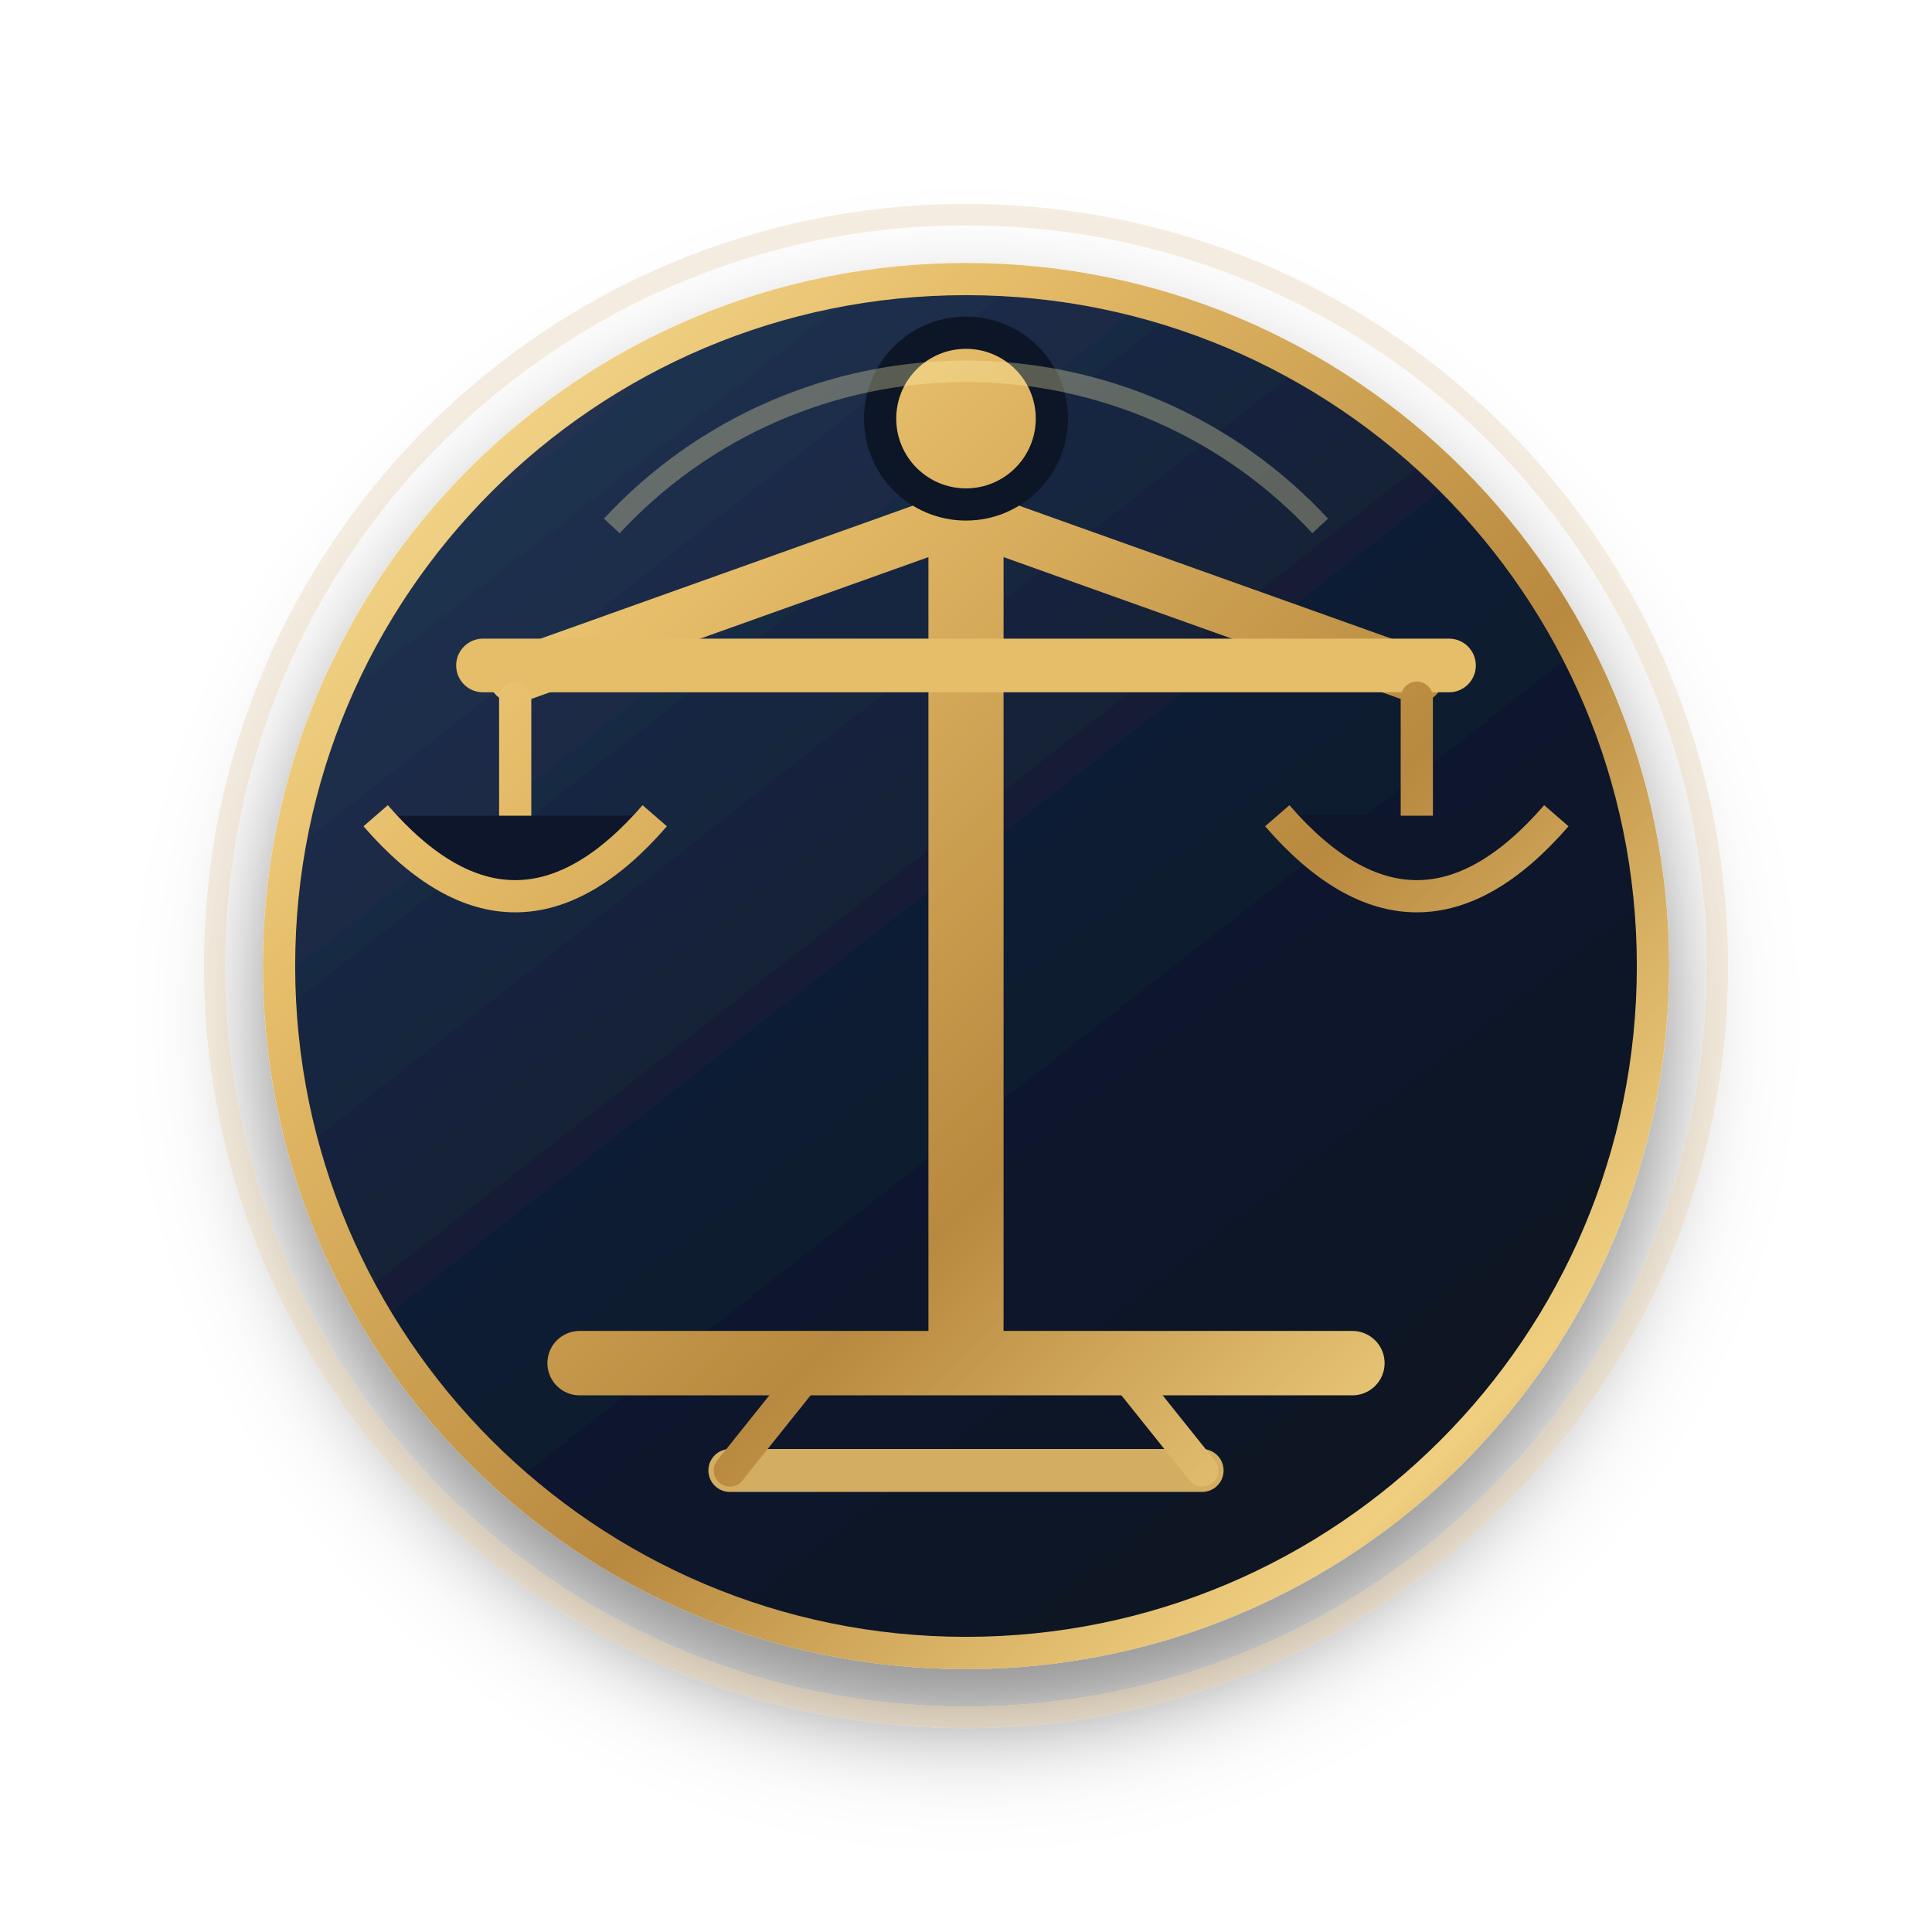
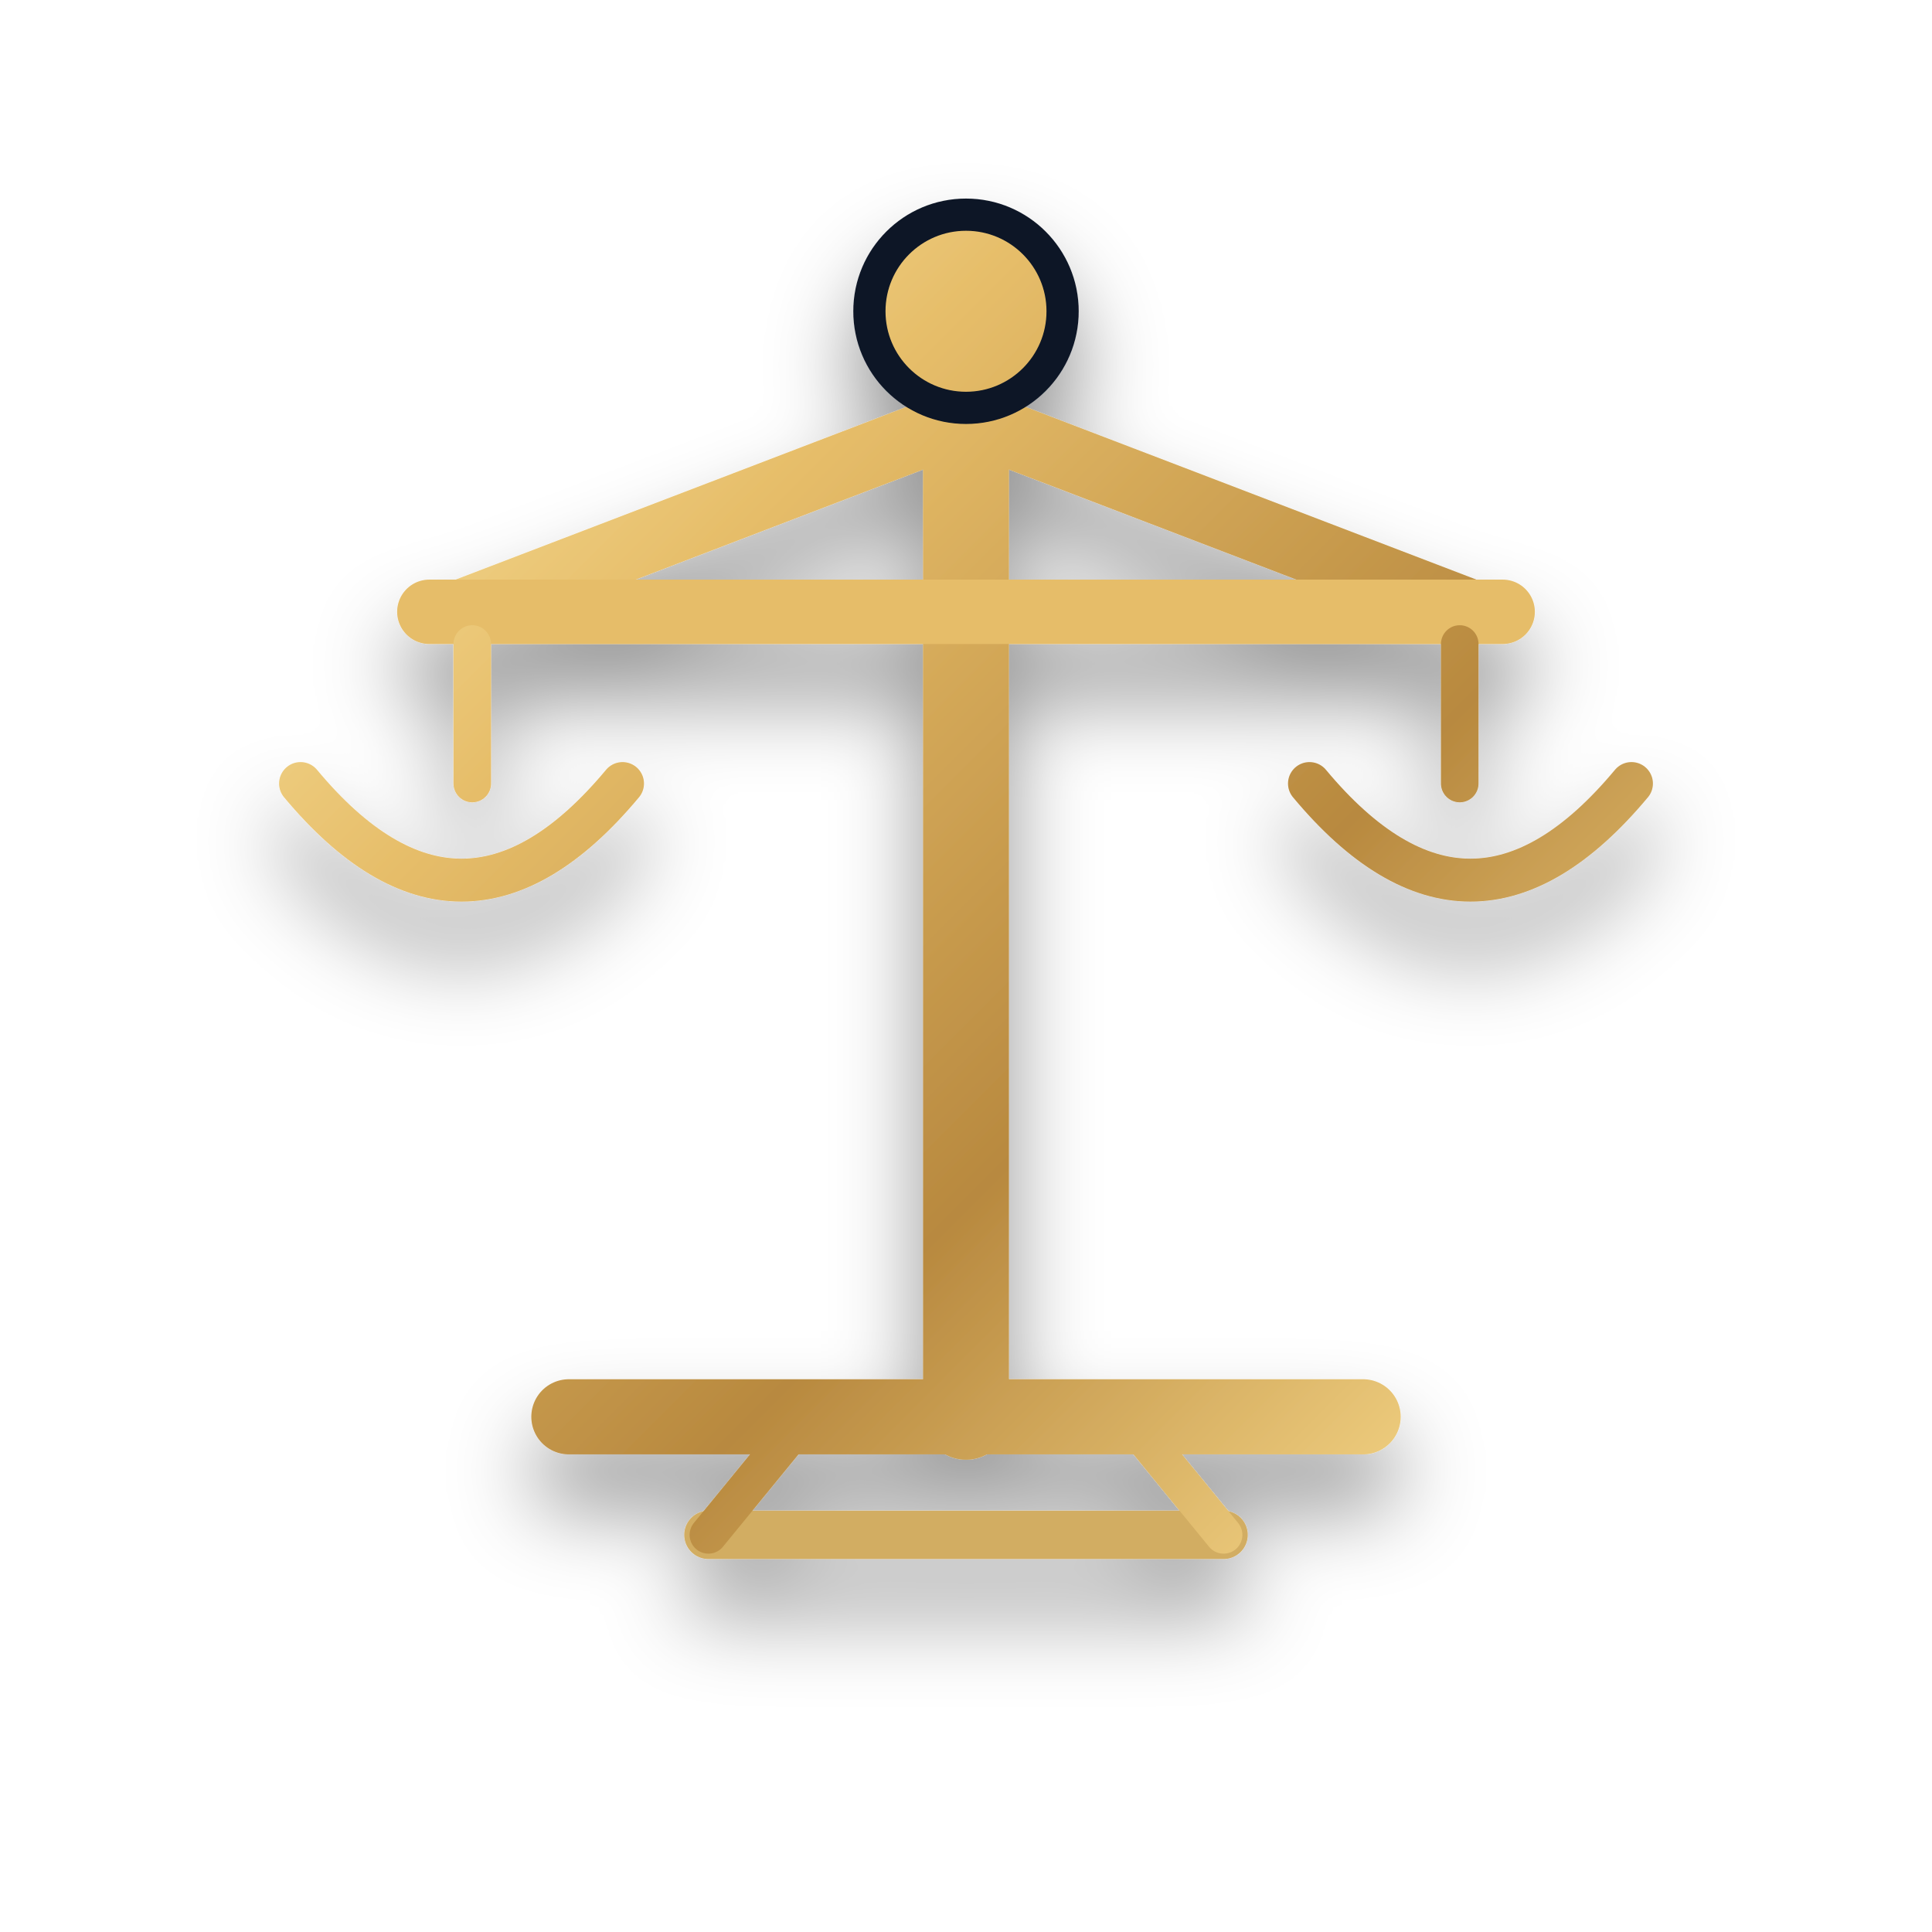
<svg xmlns="http://www.w3.org/2000/svg" viewBox="0 0 180 180" role="img" aria-label="شعار ميزان">
  <defs>
    <linearGradient id="mzGold" x1="20" y1="20" x2="160" y2="160" gradientUnits="userSpaceOnUse">
      <stop offset="0" stop-color="#fff0b0" />
      <stop offset=".28" stop-color="#e6bd69" />
      <stop offset=".58" stop-color="#b8893f" />
      <stop offset=".82" stop-color="#f0cf80" />
      <stop offset="1" stop-color="#9a6d32" />
    </linearGradient>
-     <linearGradient id="mzNavy" x1="45" y1="35" x2="135" y2="150" gradientUnits="userSpaceOnUse">
-       <stop stop-color="#223554" />
-       <stop offset=".5" stop-color="#0f1b30" />
-       <stop offset="1" stop-color="#07101f" />
-     </linearGradient>
    <filter id="mzShadow" x="-30%" y="-30%" width="160%" height="170%">
      <feDropShadow dx="0" dy="5" stdDeviation="4" flood-color="#000" flood-opacity=".42" />
    </filter>
  </defs>
  <g filter="url(#mzShadow)">
-     <circle cx="90" cy="90" r="70" fill="none" stroke="rgba(201,164,91,.18)" stroke-width="2" />
-     <circle cx="90" cy="90" r="64" fill="url(#mzNavy)" stroke="url(#mzGold)" stroke-width="3" />
-     <path d="M90 38v88" stroke="url(#mzGold)" stroke-width="7" stroke-linecap="round" />
-     <path d="M90 48L48 63M90 48l42 15" fill="none" stroke="url(#mzGold)" stroke-width="5" stroke-linecap="round" />
-     <circle cx="90" cy="39" r="8" fill="url(#mzGold)" stroke="#0a1425" stroke-width="3" />
-     <path d="M45 62h90" stroke="#e6bd69" stroke-width="5" stroke-linecap="round" />
-     <path d="M48 65v11M132 65v11" stroke="url(#mzGold)" stroke-width="3" stroke-linecap="round" />
-     <path d="M35 76Q48 91 61 76" fill="#0b1629" stroke="url(#mzGold)" stroke-width="3" />
-     <path d="M119 76Q132 91 145 76" fill="#0b1629" stroke="url(#mzGold)" stroke-width="3" />
-     <path d="M54 127h72" stroke="url(#mzGold)" stroke-width="6" stroke-linecap="round" />
-     <path d="M68 137h44" stroke="#d2ad62" stroke-width="4" stroke-linecap="round" />
-     <path d="M76 127l-8 10M104 127l8 10" stroke="url(#mzGold)" stroke-width="3" stroke-linecap="round" />
-     <path d="M57 49a45 45 0 0 1 66 0" fill="none" stroke="rgba(255,240,176,.32)" stroke-width="2" />
+     <path d="M90 27v105" stroke="url(#mzGold)" stroke-width="8" stroke-linecap="round" />
+     <path d="M90 39L43 57M90 39l47 18" fill="none" stroke="url(#mzGold)" stroke-width="6" stroke-linecap="round" />
+     <circle cx="90" cy="29" r="9" fill="url(#mzGold)" stroke="#0a1425" stroke-width="3" />
+     <path d="M40 57h100" stroke="#e6bd69" stroke-width="6" stroke-linecap="round" />
+     <path d="M44 60v13M136 60v13" stroke="url(#mzGold)" stroke-width="3.5" stroke-linecap="round" />
+     <path d="M28 73Q43 91 58 73" fill="none" stroke="url(#mzGold)" stroke-width="4" stroke-linecap="round" />
+     <path d="M122 73Q137 91 152 73" fill="none" stroke="url(#mzGold)" stroke-width="4" stroke-linecap="round" />
+     <path d="M53 132h74" stroke="url(#mzGold)" stroke-width="7" stroke-linecap="round" />
+     <path d="M66 143h48" stroke="#d2ad62" stroke-width="4.5" stroke-linecap="round" />
+     <path d="M75 132l-9 11M105 132l9 11" stroke="url(#mzGold)" stroke-width="3.5" stroke-linecap="round" />
  </g>
</svg>
